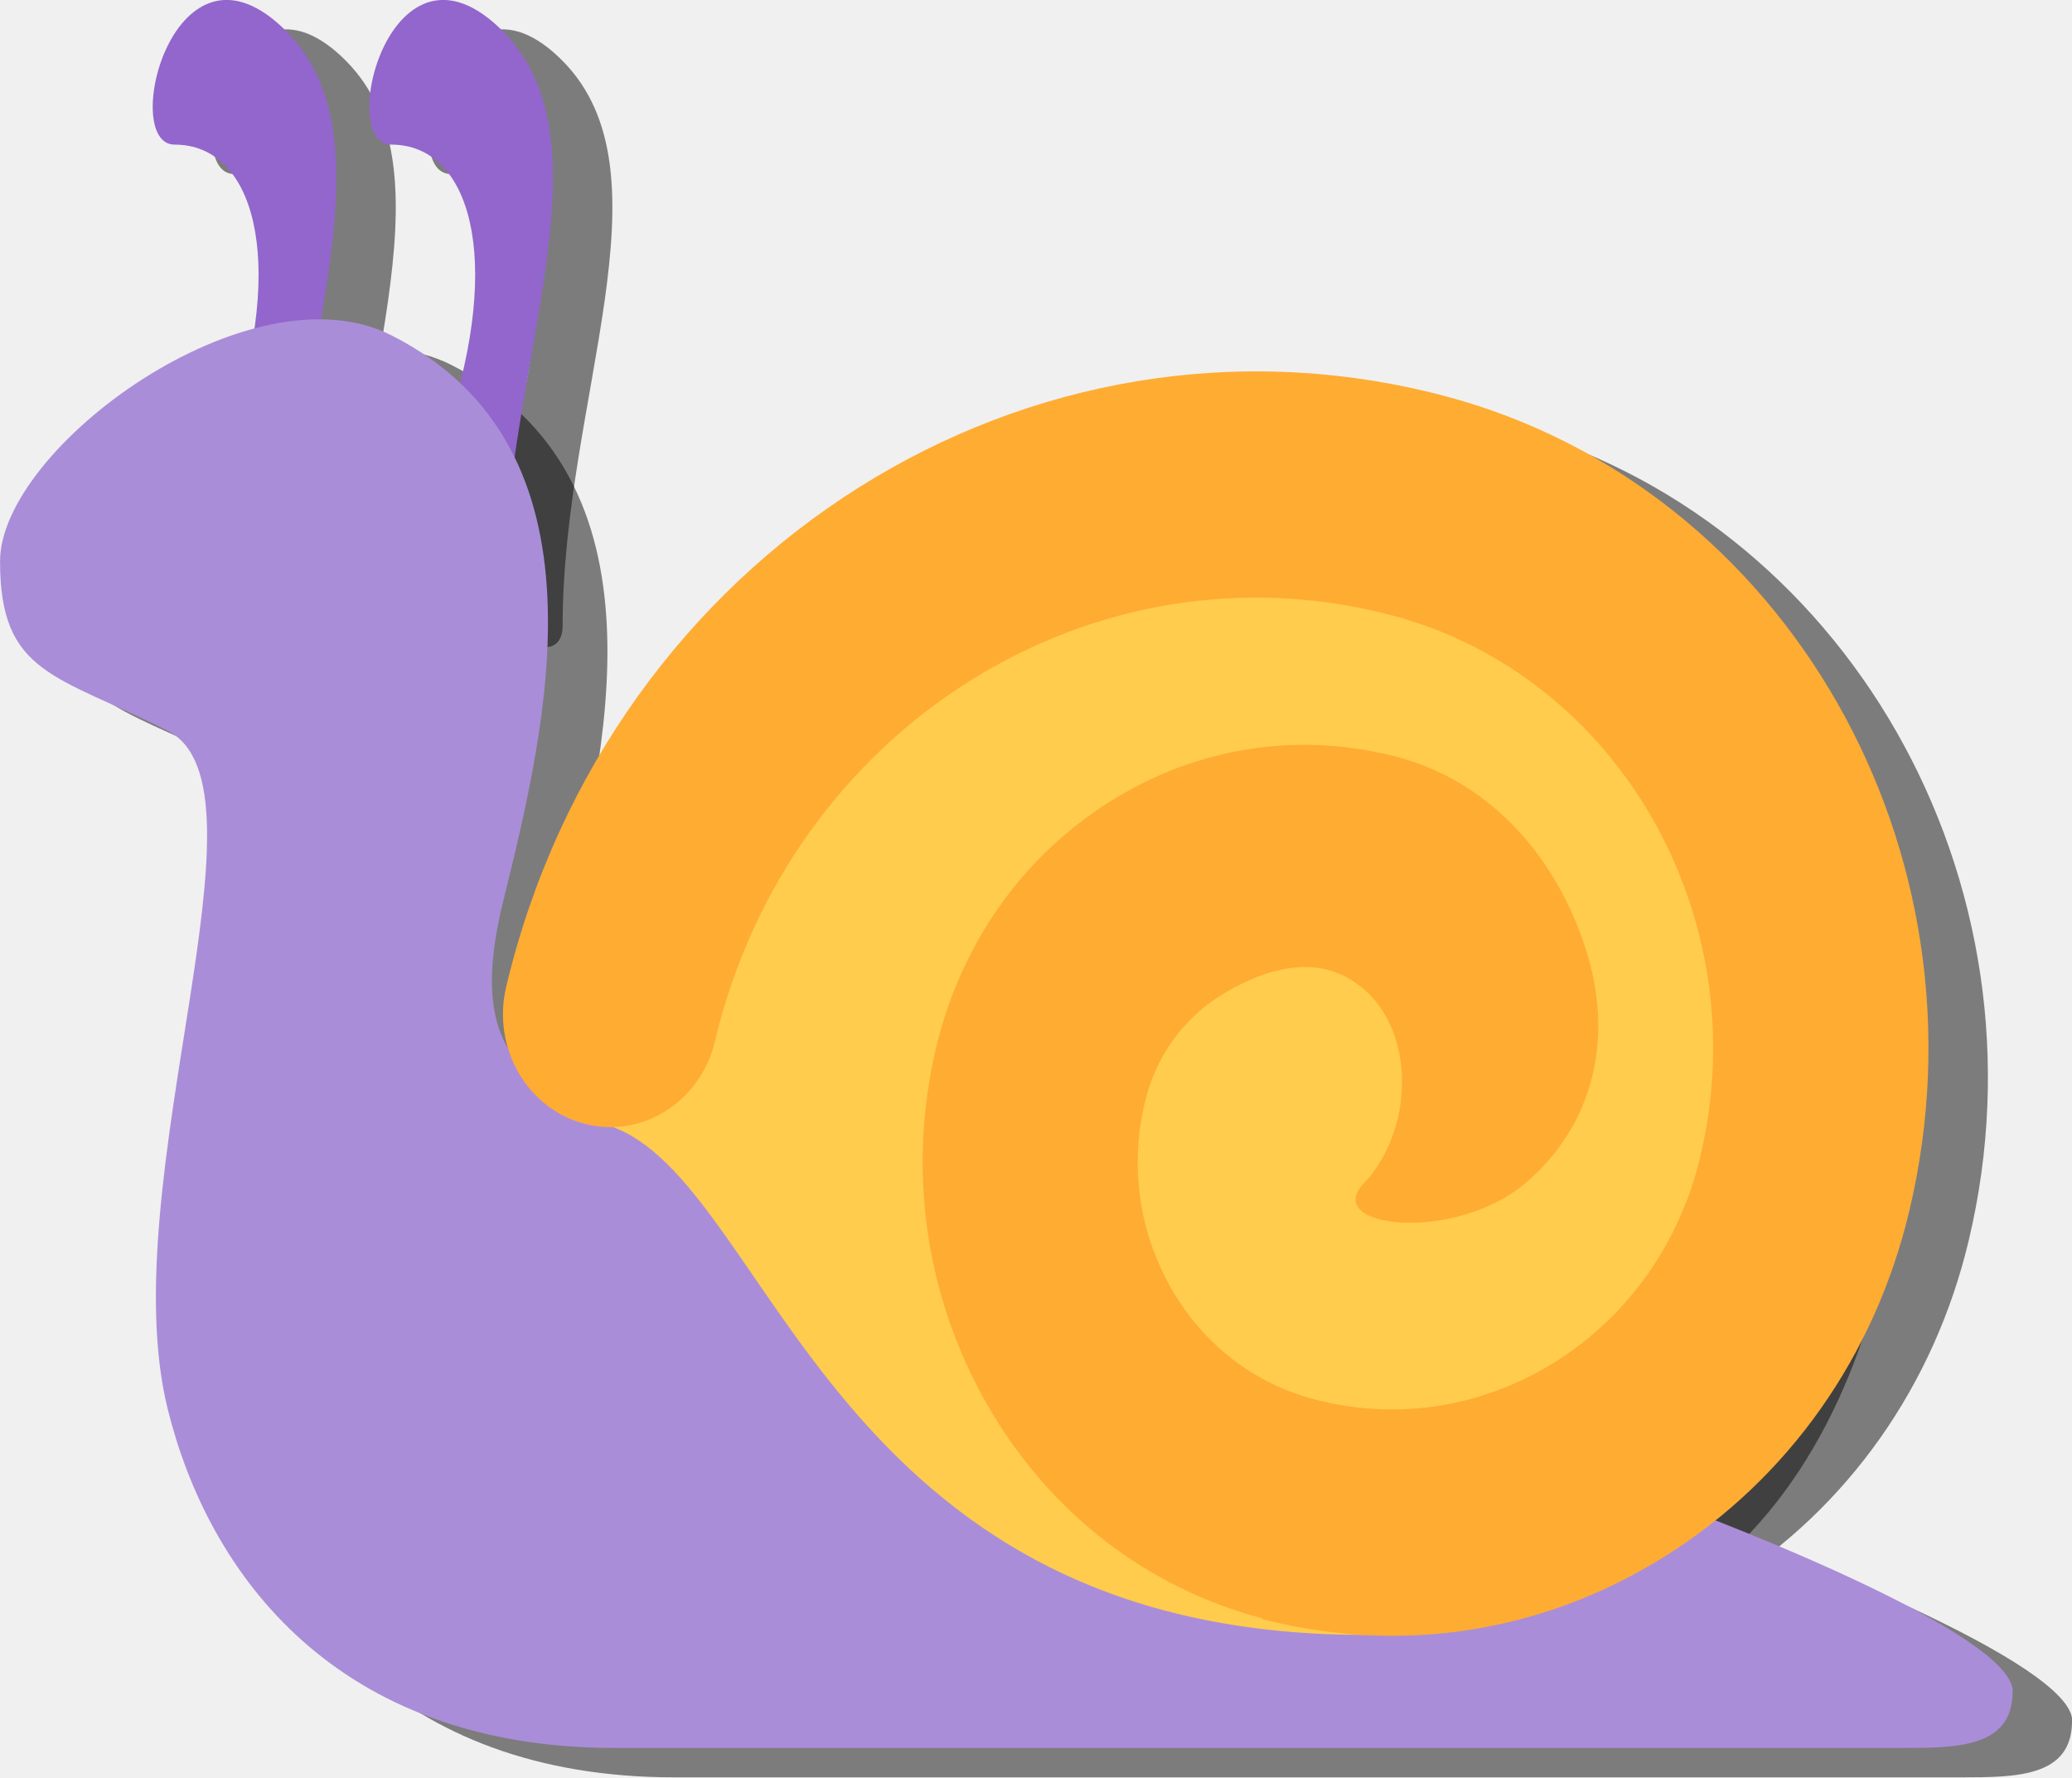
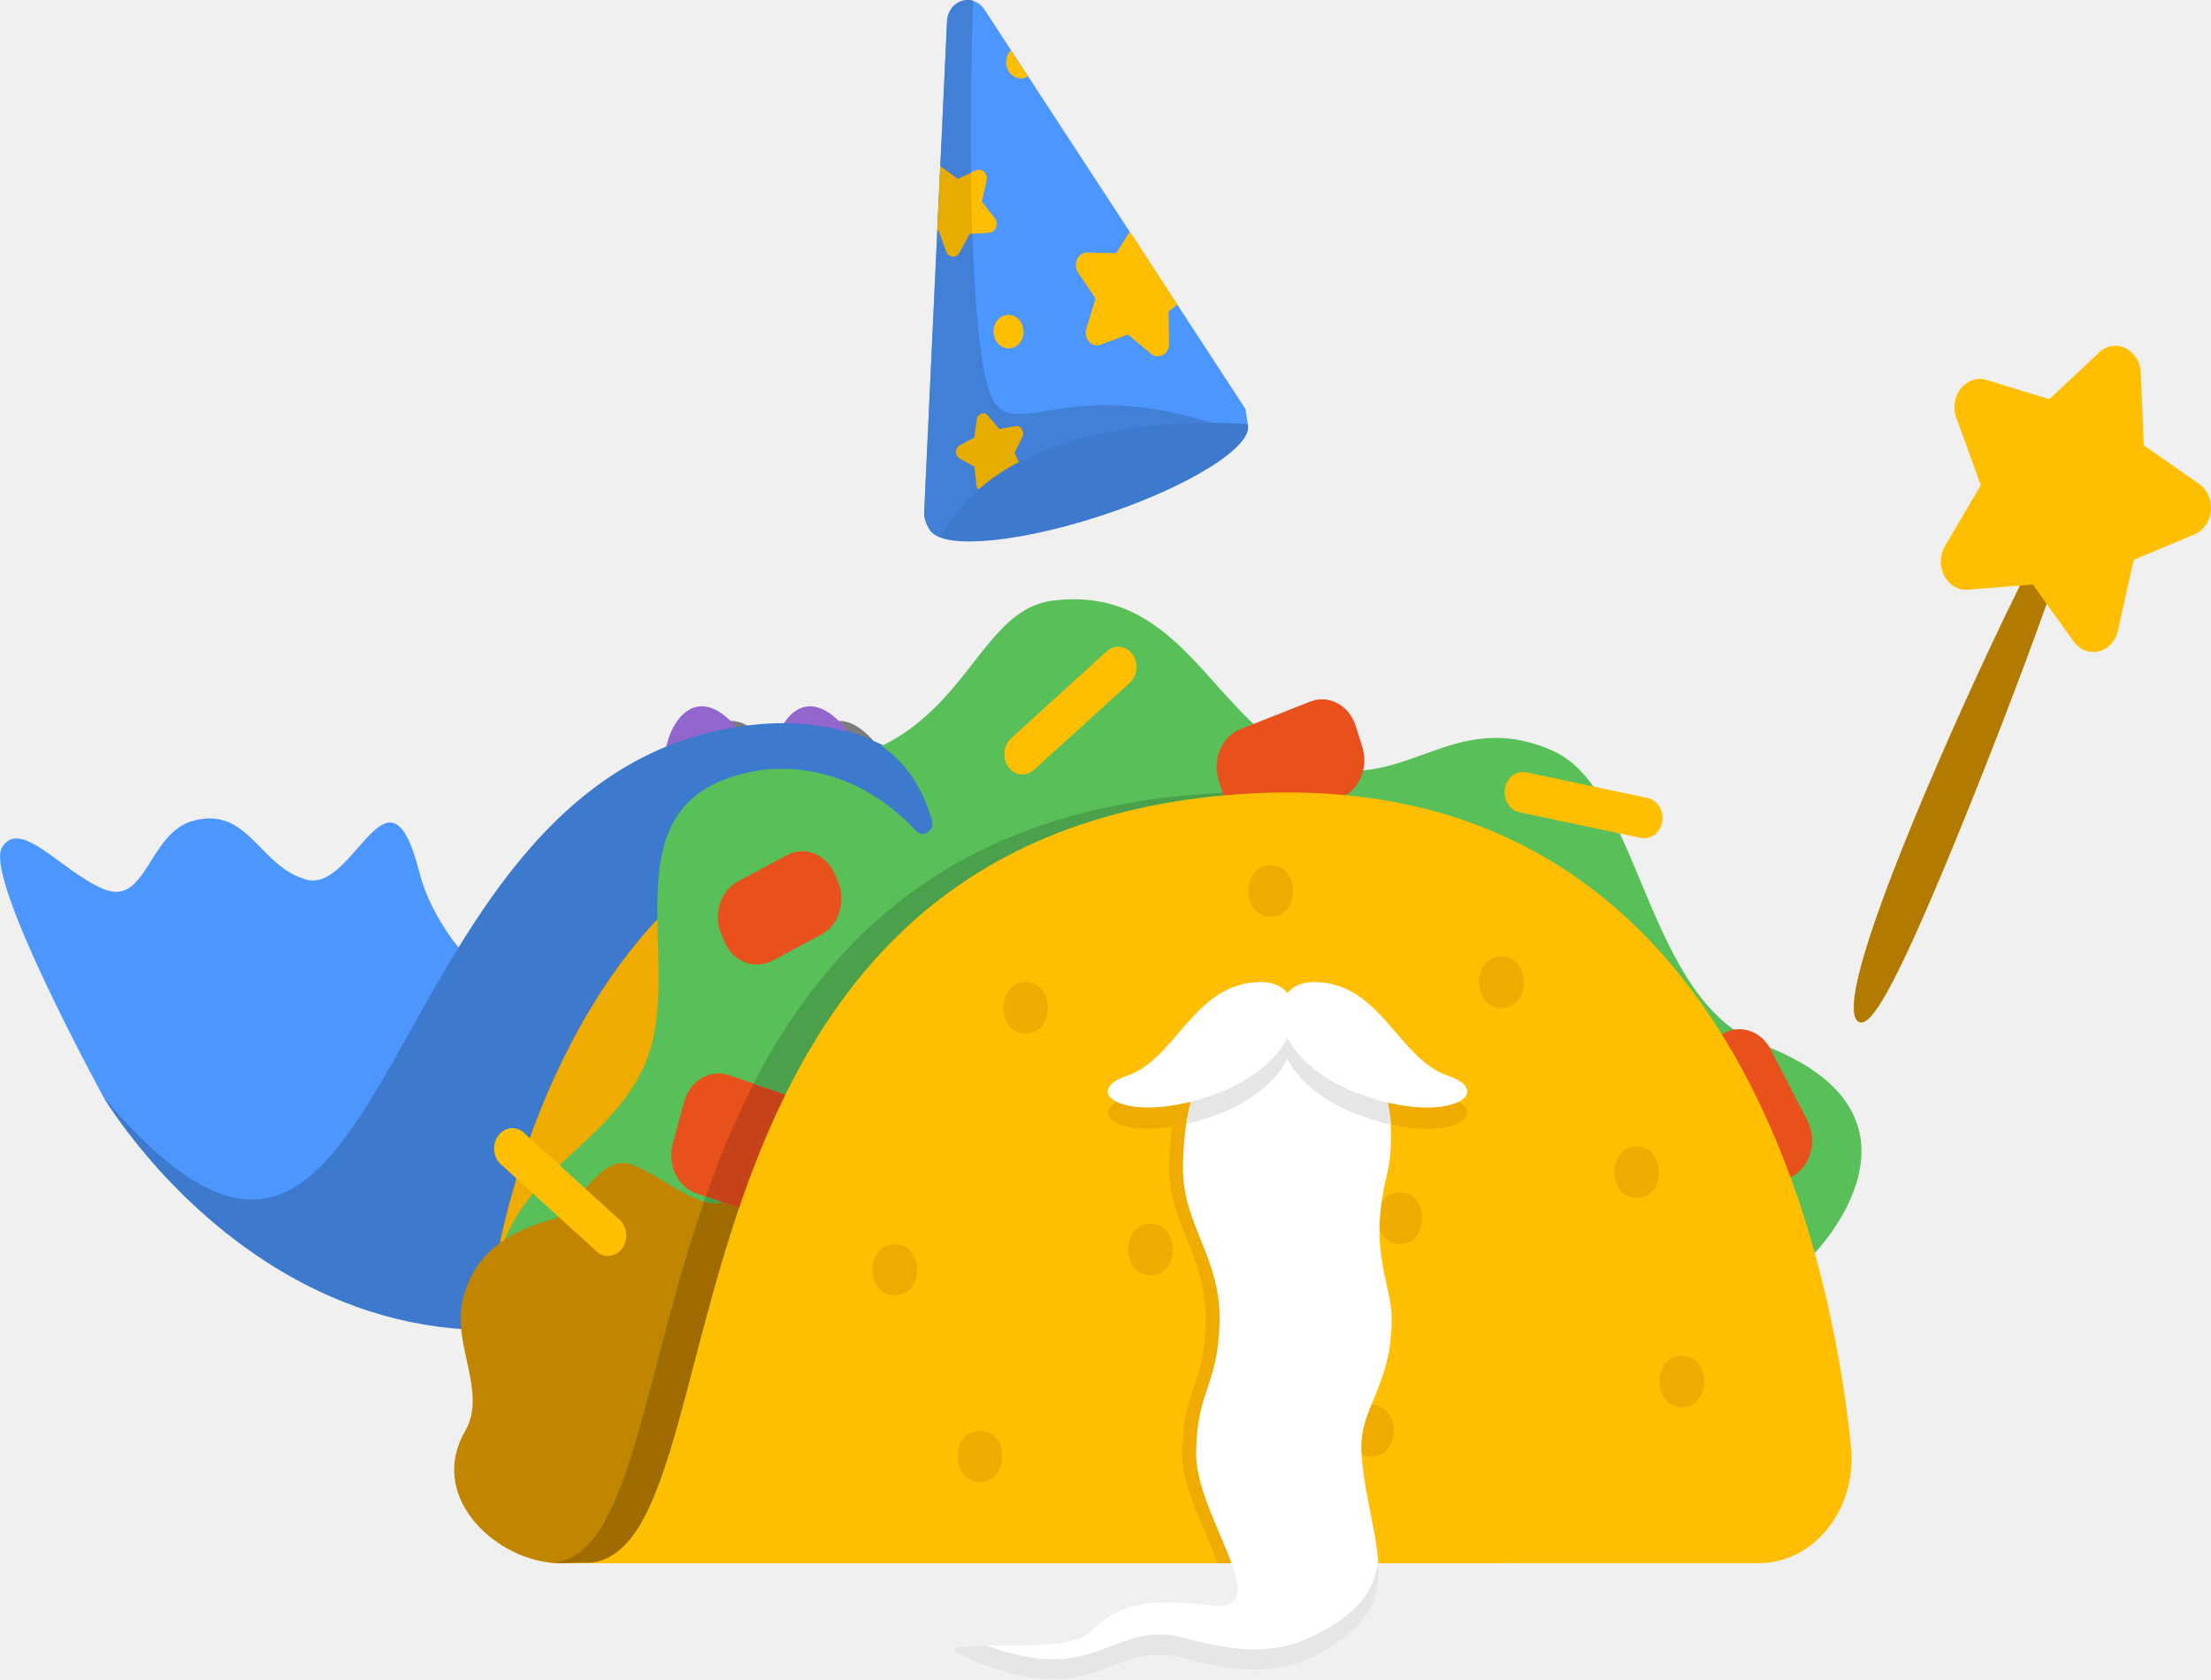
- <svg xmlns="http://www.w3.org/2000/svg" version="1.1" width="8.887" height="7.622" viewBox="0,0,8.887,7.622">
-   <g transform="translate(-235.6838,-176.2518)">
-     <g data-paper-data="{&quot;isPaintingLayer&quot;:true}" fill-rule="nonzero" stroke="none" stroke-width="1" stroke-linecap="butt" stroke-linejoin="miter" stroke-miterlimit="10" stroke-dasharray="" stroke-dashoffset="0" style="mix-blend-mode: normal">
-       <path d="M237.857,178.21c0.24,-0.727 0.099,-1.212 -0.24,-1.212c-0.24,0 0,-0.969 0.48,-0.485c0.48,0.485 0,1.454 0,2.423c0,0.242 -0.48,0 -0.24,-0.727zM236.928,178.21c0.24,-0.727 0.099,-1.212 -0.24,-1.212c-0.24,0 0,-0.969 0.48,-0.485c0.48,0.485 0,1.454 0,2.423c0,0.242 -0.48,0 -0.24,-0.727z" fill-opacity="0.482" fill="#000000" />
-       <path d="M244.571,183.632c0,0.242 -0.24,0.242 -0.48,0.242h-5.515c-1.199,0 -1.744,-0.749 -1.918,-1.454c-0.24,-0.969 0.48,-2.666 0,-2.908c-0.48,-0.242 -0.719,-0.242 -0.719,-0.727c0,-0.485 1.072,-1.276 1.679,-0.969c0.959,0.485 0.663,1.68 0.48,2.423c-0.211,0.853 0.267,0.871 1.199,1.212c1.185,0.433 2.954,1.076 3.357,1.212c0.719,0.242 1.918,0.727 1.918,0.969z" fill-opacity="0.482" fill="#000000" />
-       <path d="M241.097,178.3c1.529,0 2.769,1.085 2.769,2.423c0,1.338 -0.547,2.666 -2.077,2.666c-2.307,0 -2.538,-1.939 -3.23,-2.181c-0.219,-0.077 1.009,-2.908 2.538,-2.908z" fill-opacity="0.482" fill="#000000" />
-       <path d="M241.353,183.318c-0.498,-0.131 -0.918,-0.457 -1.182,-0.92c-0.264,-0.463 -0.341,-1.005 -0.217,-1.528c0.106,-0.444 0.37,-0.818 0.743,-1.053c0.374,-0.236 0.812,-0.304 1.234,-0.193c0.372,0.098 0.666,0.393 0.805,0.811c0.138,0.414 0.02,0.786 -0.256,1.018c-0.308,0.258 -0.873,0.189 -0.692,0c0.231,-0.242 0.231,-0.727 -0.081,-0.888c-0.17,-0.088 -0.374,-0.018 -0.536,0.084c-0.162,0.102 -0.277,0.265 -0.322,0.457c-0.065,0.272 -0.025,0.554 0.112,0.795c0.137,0.241 0.356,0.41 0.615,0.478c0.354,0.093 0.721,0.035 1.034,-0.161c0.313,-0.197 0.534,-0.51 0.622,-0.882c0.244,-1.023 -0.351,-2.064 -1.326,-2.32c-1.28,-0.336 -2.582,0.484 -2.901,1.828c-0.062,0.26 -0.314,0.418 -0.56,0.353c-0.247,-0.065 -0.397,-0.328 -0.335,-0.588c0.443,-1.863 2.248,-3 4.021,-2.534c1.468,0.386 2.364,1.954 1.997,3.496c-0.148,0.623 -0.519,1.148 -1.043,1.478c-0.36,0.227 -0.763,0.344 -1.173,0.344c-0.186,0 -0.374,-0.024 -0.56,-0.072z" fill-opacity="0.482" fill="#000000" />
-       <path d="M237.602,178.084c0.24,-0.727 0.099,-1.212 -0.24,-1.212c-0.24,0 0,-0.969 0.48,-0.485c0.48,0.485 0,1.454 0,2.423c0,0.242 -0.48,0 -0.24,-0.727zM236.673,178.084c0.24,-0.727 0.099,-1.212 -0.24,-1.212c-0.24,0 0,-0.969 0.48,-0.485c0.48,0.485 0,1.454 0,2.423c0,0.242 -0.48,0 -0.24,-0.727z" fill="#9266cc" />
-       <path d="M244.316,183.506c0,0.242 -0.24,0.242 -0.48,0.242h-5.515c-1.199,0 -1.744,-0.749 -1.918,-1.454c-0.24,-0.969 0.48,-2.666 0,-2.908c-0.48,-0.242 -0.719,-0.242 -0.719,-0.727c0,-0.485 1.072,-1.276 1.679,-0.969c0.959,0.485 0.663,1.68 0.48,2.423c-0.211,0.853 0.267,0.871 1.199,1.212c1.185,0.433 2.954,1.076 3.357,1.212c0.719,0.242 1.918,0.727 1.918,0.969z" fill="#aa8dd8" />
-       <path d="M240.842,178.174c1.529,0 2.769,1.085 2.769,2.423c0,1.338 -0.547,2.666 -2.077,2.666c-2.307,0 -2.538,-1.939 -3.23,-2.181c-0.219,-0.077 1.009,-2.908 2.538,-2.908z" fill="#ffcc4d" />
-       <path d="M241.098,183.192c-0.498,-0.131 -0.918,-0.457 -1.182,-0.92c-0.264,-0.463 -0.341,-1.005 -0.217,-1.528c0.106,-0.444 0.37,-0.818 0.743,-1.053c0.374,-0.236 0.812,-0.304 1.234,-0.193c0.372,0.098 0.666,0.393 0.805,0.811c0.138,0.414 0.02,0.786 -0.256,1.018c-0.308,0.258 -0.873,0.189 -0.692,0c0.231,-0.242 0.231,-0.727 -0.081,-0.888c-0.17,-0.088 -0.374,-0.018 -0.536,0.084c-0.162,0.102 -0.277,0.265 -0.322,0.457c-0.065,0.272 -0.025,0.554 0.112,0.795c0.137,0.241 0.356,0.41 0.615,0.478c0.354,0.093 0.721,0.035 1.034,-0.161c0.313,-0.197 0.534,-0.51 0.622,-0.882c0.244,-1.023 -0.351,-2.064 -1.326,-2.32c-1.28,-0.336 -2.582,0.484 -2.901,1.828c-0.062,0.26 -0.314,0.418 -0.56,0.353c-0.247,-0.065 -0.397,-0.328 -0.335,-0.588c0.443,-1.863 2.248,-3 4.021,-2.534c1.468,0.386 2.364,1.954 1.997,3.496c-0.148,0.623 -0.519,1.148 -1.043,1.478c-0.36,0.227 -0.763,0.344 -1.173,0.344c-0.186,0 -0.374,-0.024 -0.56,-0.072z" fill="#ffac33" />
+ <svg xmlns="http://www.w3.org/2000/svg" version="1.1" width="18.991" height="14.43" viewBox="0,0,18.991,14.43">
+   <g transform="translate(-230.5002,-170.1205)">
+     <g data-paper-data="{&quot;isPaintingLayer&quot;:true}" stroke="none" stroke-width="1" stroke-linecap="butt" stroke-linejoin="miter" stroke-miterlimit="10" stroke-dasharray="" stroke-dashoffset="0" style="mix-blend-mode: normal">
+       <path d="M237.73,178.147c0.24,-0.727 0.099,-1.212 -0.24,-1.212c-0.24,0 0,-0.969 0.48,-0.485c0.48,0.485 0,1.454 0,2.423c0,0.242 -0.48,0 -0.24,-0.727zM236.801,178.147c0.24,-0.727 0.099,-1.212 -0.24,-1.212c-0.24,0 0,-0.969 0.48,-0.485c0.48,0.485 0,1.454 0,2.423c0,0.242 -0.48,0 -0.24,-0.727z" fill-opacity="0.482" fill="#000000" fill-rule="nonzero" />
+       <path d="M240.969,178.237c1.529,0 2.769,1.085 2.769,2.423c0,1.338 -0.547,2.666 -2.077,2.666c-2.307,0 -2.538,-1.939 -3.23,-2.181c-0.219,-0.077 1.009,-2.908 2.538,-2.908z" fill-opacity="0.482" fill="#000000" fill-rule="nonzero" />
+       <path d="M241.226,183.255c-0.498,-0.131 -0.918,-0.457 -1.182,-0.92c-0.264,-0.463 -0.341,-1.005 -0.217,-1.528c0.106,-0.444 0.37,-0.818 0.743,-1.053c0.374,-0.236 0.812,-0.304 1.234,-0.193c0.372,0.098 0.666,0.393 0.805,0.811c0.138,0.414 0.02,0.786 -0.256,1.018c-0.308,0.258 -0.873,0.189 -0.692,0c0.231,-0.242 0.231,-0.727 -0.081,-0.888c-0.17,-0.088 -0.374,-0.018 -0.536,0.084c-0.162,0.102 -0.277,0.265 -0.322,0.457c-0.065,0.272 -0.025,0.554 0.112,0.795c0.137,0.241 0.356,0.41 0.615,0.478c0.354,0.093 0.721,0.035 1.034,-0.161c0.313,-0.197 0.534,-0.51 0.622,-0.882c0.244,-1.023 -0.351,-2.064 -1.326,-2.32c-1.28,-0.336 -2.582,0.484 -2.901,1.828c-0.062,0.26 -0.314,0.418 -0.56,0.353c-0.247,-0.065 -0.397,-0.328 -0.335,-0.588c0.443,-1.863 2.248,-3 4.021,-2.534c1.468,0.386 2.364,1.954 1.997,3.496c-0.148,0.623 -0.519,1.148 -1.043,1.478c-0.36,0.227 -0.763,0.344 -1.173,0.344c-0.186,0 -0.374,-0.024 -0.56,-0.072z" fill-opacity="0.482" fill="#000000" fill-rule="nonzero" />
+       <path d="M237.475,178.021c0.24,-0.727 0.099,-1.212 -0.24,-1.212c-0.24,0 0,-0.969 0.48,-0.485c0.48,0.485 0,1.454 0,2.423c0,0.242 -0.48,0 -0.24,-0.727zM236.545,178.021c0.24,-0.727 0.099,-1.212 -0.24,-1.212c-0.24,0 0,-0.969 0.48,-0.485c0.48,0.485 0,1.454 0,2.423c0,0.242 -0.48,0 -0.24,-0.727z" fill="#9266cc" fill-rule="nonzero" />
+       <path d="M240.714,178.111c1.529,0 2.769,1.085 2.769,2.423c0,1.338 -0.547,2.666 -2.077,2.666c-2.307,0 -2.538,-1.939 -3.23,-2.181c-0.219,-0.077 1.009,-2.908 2.538,-2.908z" fill="#ffcc4d" fill-rule="nonzero" />
+       <path d="M240.971,183.129c-0.498,-0.131 -0.918,-0.457 -1.182,-0.92c-0.264,-0.463 -0.341,-1.005 -0.217,-1.528c0.106,-0.444 0.37,-0.818 0.743,-1.053c0.374,-0.236 0.812,-0.304 1.234,-0.193c0.372,0.098 0.666,0.393 0.805,0.811c0.138,0.414 0.02,0.786 -0.256,1.018c-0.308,0.258 -0.873,0.189 -0.692,0c0.231,-0.242 0.231,-0.727 -0.081,-0.888c-0.17,-0.088 -0.374,-0.018 -0.536,0.084c-0.162,0.102 -0.277,0.265 -0.322,0.457c-0.065,0.272 -0.025,0.554 0.112,0.795c0.137,0.241 0.356,0.41 0.615,0.478c0.354,0.093 0.721,0.035 1.034,-0.161c0.313,-0.197 0.534,-0.51 0.622,-0.882c0.244,-1.023 -0.351,-2.064 -1.326,-2.32c-1.28,-0.336 -2.582,0.484 -2.901,1.828c-0.062,0.26 -0.314,0.418 -0.56,0.353c-0.247,-0.065 -0.397,-0.328 -0.335,-0.588c0.443,-1.863 2.248,-3 4.021,-2.534c1.468,0.386 2.364,1.954 1.997,3.496c-0.148,0.623 -0.519,1.148 -1.043,1.478c-0.36,0.227 -0.763,0.344 -1.173,0.344c-0.186,0 -0.374,-0.024 -0.56,-0.072z" fill="#ffac33" fill-rule="nonzero" />
+       <g fill-rule="evenodd">
+         <path d="M235.834,179.328c0,0 -1.867,1.755 -2.667,1.48c-1.297,-0.446 -1.776,-1.259 -1.776,-1.259c0,0 -1.031,-1.884 -0.874,-2.147c0.157,-0.262 0.509,0.204 0.874,0.357c0.365,0.153 0.386,-0.479 0.762,-0.585c0.482,-0.137 0.571,0.395 0.982,0.504c0.411,0.109 0.701,-1.104 0.965,-0.072c0.268,1.051 1.735,1.721 1.735,1.721" fill="#4c97ff" />
+         <path d="M237.052,180.808c-3.619,2.218 -5.661,-1.259 -5.661,-1.259c2.613,3.084 2.182,-2.934 5.661,-3.209c2.047,-0.161 2.682,2.498 2.682,2.498" fill="#3d79cc" />
+       </g>
+       <g fill-rule="evenodd">
+         <path d="M241.218,173.766c0.052,0.191 -0.519,0.545 -1.275,0.79c-0.756,0.245 -1.41,0.288 -1.462,0.097c-0.052,-0.191 0.519,-0.545 1.275,-0.79c0.756,-0.245 1.41,-0.288 1.462,-0.097" fill="#3d79cc" />
+         <path d="M241.218,173.766c0,0 -1.12,-0.122 -1.967,0.325c-0.122,0.063 -0.237,0.14 -0.346,0.235c-0.122,0.105 -0.231,0.229 -0.326,0.38c-0.01,0.008 -0.021,0.011 -0.032,0.01c-0.056,-0.003 -0.112,-0.115 -0.109,-0.195l0.196,-4.213c0.008,-0.187 0.223,-0.256 0.324,-0.103l2.24,3.429z" fill="#4c97ff" />
+         <path d="M240.894,173.751c0.014,0.017 -1.661,-0.106 -2.315,0.954c0,0 -0.074,0.061 -0.134,-0.125c-0.006,-0.018 -0.007,-0.04 -0.006,-0.06l0.196,-4.213c0.006,-0.137 0.123,-0.211 0.224,-0.18c0,0 -0.079,2.069 0.079,3.092c0.145,0.944 0.466,0.061 1.957,0.531" fill="#4280d7" />
+         <path d="M238.576,171.55c0.003,0.001 0.005,0.002 0.009,0.004l0.143,0.103l0.155,-0.073c0.051,-0.024 0.104,0.029 0.09,0.088l-0.041,0.181l0.112,0.145c0.035,0.045 0.009,0.118 -0.046,0.121l-0.168,0.01l-0.087,0.161c-0.027,0.052 -0.097,0.046 -0.117,-0.011l-0.064,-0.177l-0.011,-0.004z" fill="#e6ac00" />
+         <path d="M240.613,172.736l-0.076,0.061l0.005,0.276c0.001,0.089 -0.09,0.14 -0.154,0.088l-0.2,-0.167l-0.234,0.088c-0.076,0.028 -0.148,-0.053 -0.123,-0.137l0.079,-0.26l-0.149,-0.222c-0.049,-0.072 -0.003,-0.174 0.078,-0.173l0.248,0.006l0.118,-0.186z" fill="#ffbf00" />
+         <path d="M239.283,173.872l-0.068,0.139l0.036,0.079c-0.122,0.063 -0.237,0.14 -0.346,0.235c-0.009,-0.007 -0.016,-0.02 -0.017,-0.036l-0.019,-0.159l-0.128,-0.072c-0.041,-0.023 -0.041,-0.088 -0,-0.11l0.128,-0.069l0.021,-0.156c0.007,-0.05 0.064,-0.07 0.095,-0.033l0.099,0.116l0.139,-0.025c0.046,-0.008 0.08,0.047 0.059,0.091" fill="#e6ac00" />
+         <path d="M239.286,172.93c0.02,0.076 -0.018,0.156 -0.086,0.178c-0.068,0.022 -0.14,-0.022 -0.16,-0.099c-0.021,-0.076 0.018,-0.156 0.086,-0.178c0.068,-0.022 0.14,0.022 0.16,0.098" fill="#ffbf00" />
+         <path d="M239.33,170.775c-0.008,0.006 -0.017,0.011 -0.026,0.014c-0.066,0.021 -0.136,-0.02 -0.156,-0.094c-0.014,-0.054 0,-0.108 0.035,-0.143z" fill="#ffbf00" />
+         <path d="M238.998,172.119l-0.147,0.009c-0.006,-0.175 -0.01,-0.351 -0.011,-0.523l0.043,-0.02c0.052,-0.024 0.105,0.028 0.091,0.086l-0.041,0.182l0.112,0.143c0.034,0.046 0.008,0.119 -0.047,0.121" fill="#ffbf00" />
+       </g>
+       <g fill-rule="evenodd">
+         <path d="M246.926,177.195c0.526,-1.277 1.345,-2.972 1.443,-2.921c0.098,0.05 -0.562,1.827 -1.087,3.104c-0.526,1.277 -0.718,1.572 -0.816,1.522c-0.098,-0.051 -0.065,-0.427 0.46,-1.704" fill="#b27b00" />
+         <path d="M248.53,173.149c0.138,-0.13 0.35,-0.026 0.358,0.175l0.026,0.623l0.474,0.33c0.153,0.106 0.131,0.363 -0.038,0.434l-0.523,0.22l-0.135,0.606c-0.043,0.196 -0.269,0.251 -0.382,0.093l-0.349,-0.488l-0.557,0.045c-0.18,0.014 -0.297,-0.208 -0.197,-0.377l0.307,-0.521l-0.21,-0.578c-0.068,-0.187 0.086,-0.38 0.26,-0.326l0.539,0.165l0.428,-0.402" fill="#ffbf00" />
+       </g>
+       <g fill-rule="evenodd">
+         <path d="M235.293,183.55c-1.423,0 -0.561,-6.61 3.067,-6.512c3.696,0.1 5.037,6.512 5.037,6.512z" fill="#efab00" />
+         <path d="M246.077,180.897c0,0 -7.384,2.195 -8.709,2.413c-1.775,0.292 -2.363,-0.345 -2.577,-1.377c-0.354,-1.706 0.881,-1.763 1.259,-2.695c0.378,-0.932 -0.512,-2.449 1.259,-2.528c1.481,-0.066 1.504,-1.336 2.232,-1.429c1.129,-0.145 1.376,1.052 2.212,1.386c0.789,0.315 1.205,-0.491 2.088,-0.095c0.757,0.34 0.791,2.145 1.788,2.52c1.625,0.612 0.448,1.805 0.448,1.805" fill="#59c059" />
+         <path d="M236.483,180.374c-0.161,-0.055 -0.253,-0.247 -0.204,-0.427l0.098,-0.362c0.049,-0.18 0.221,-0.282 0.382,-0.228l0.862,0.292c0.161,0.055 0.253,0.247 0.204,0.427l-0.098,0.361c-0.049,0.18 -0.221,0.282 -0.382,0.228l-0.862,-0.292" fill="#e8511c" />
+         <path d="M235.905,180.119c0.179,0.051 0.434,0.267 0.642,0.325c-0.539,1.558 -0.636,3.051 -1.303,3.103h-0.003c-0.512,-0.047 -1.065,-0.582 -0.745,-1.133c0.189,-0.327 -0.105,-0.732 -0.025,-1.108c0.114,-0.542 0.611,-0.659 0.783,-0.713c0.188,-0.058 0.387,-0.549 0.651,-0.474" fill="#c18500" />
+         <path d="M237.247,179.525c-0.158,0.32 -0.288,0.649 -0.398,0.974l-0.147,-0.051l-0.141,-0.047c0.114,-0.325 0.249,-0.652 0.412,-0.968z" fill="#c6431a" />
+         <path d="M236.849,180.498c-0.518,1.524 -0.623,2.972 -1.267,3.047c-0.075,0 -0.113,0 -0.238,0.005h-0.031c-0.023,0 -0.045,-0.002 -0.069,-0.004c0.667,-0.052 0.764,-1.545 1.303,-3.103c0.056,0.016 0.108,0.019 0.155,0.004z" fill="#a06b00" />
+         <path d="M237.133,178.374c-0.152,0.081 -0.336,0.009 -0.409,-0.161l-0.028,-0.065c-0.073,-0.17 -0.008,-0.375 0.144,-0.456l0.42,-0.225c0.152,-0.081 0.336,-0.009 0.409,0.161l0.028,0.066c0.073,0.17 0.008,0.375 -0.144,0.456l-0.42,0.225" fill="#e8511c" />
+         <path d="M241.4,176.932c-0.114,0.002 -0.232,0.009 -0.352,0.019c-2.102,0.18 -3.174,1.304 -3.801,2.573l-0.274,-0.093c0.633,-1.232 1.704,-2.304 3.754,-2.481c0.235,-0.021 0.459,-0.026 0.673,-0.019" fill="#4ba04b" />
+         <path d="M245.027,179.571c-0.084,-0.163 -0.034,-0.373 0.112,-0.467l0.149,-0.096c0.146,-0.094 0.334,-0.038 0.419,0.125l0.318,0.616c0.084,0.163 0.034,0.373 -0.112,0.467l-0.149,0.096c-0.146,0.094 -0.334,0.038 -0.419,-0.125l-0.318,-0.616" fill="#e8511c" />
+         <path d="M241.415,177.212c-0.159,0.063 -0.335,-0.031 -0.391,-0.209l-0.057,-0.181c-0.056,-0.177 0.028,-0.374 0.187,-0.437l0.6,-0.237c0.159,-0.063 0.335,0.031 0.391,0.209l0.057,0.181c0.056,0.177 -0.028,0.374 -0.187,0.437l-0.6,0.237" fill="#e8511c" />
+         <path d="M235.528,183.55c1.409,0 0.348,-6.156 5.52,-6.599c4.117,-0.353 5.137,3.547 5.351,5.594c0.056,0.534 -0.313,1.005 -0.795,1.005z" fill="#ffbf00" />
+         <path d="M239.284,176.775c-0.045,0 -0.091,-0.022 -0.122,-0.065c-0.055,-0.075 -0.044,-0.185 0.023,-0.246l0.822,-0.748c0.067,-0.061 0.166,-0.05 0.22,0.025c0.055,0.075 0.044,0.185 -0.023,0.246l-0.822,0.747c-0.029,0.026 -0.064,0.039 -0.099,0.039" fill="#ffbf00" />
+         <path d="M244.623,177.322c-0.01,0 -0.019,-0.001 -0.029,-0.003l-1.042,-0.22c-0.085,-0.018 -0.141,-0.109 -0.125,-0.204c0.016,-0.095 0.098,-0.158 0.183,-0.139l1.042,0.22c0.085,0.018 0.141,0.109 0.125,0.204c-0.014,0.084 -0.08,0.142 -0.154,0.142" fill="#ffbf00" />
+         <path d="M235.723,180.911c-0.035,0 -0.07,-0.013 -0.099,-0.04l-0.822,-0.748c-0.067,-0.061 -0.077,-0.171 -0.022,-0.246c0.055,-0.075 0.153,-0.086 0.22,-0.025l0.822,0.748c0.067,0.061 0.077,0.171 0.022,0.246c-0.031,0.042 -0.076,0.064 -0.121,0.064" fill="#ffbf00" />
+         <path d="M244.558,180.412c-0.255,0 -0.256,-0.443 0,-0.443c0.256,0 0.256,0.443 0,0.443" fill="#efab00" />
+         <path d="M242.525,180.808c-0.255,0 -0.256,-0.443 0,-0.443c0.256,0 0.256,0.443 0,0.443" fill="#efab00" />
+         <path d="M242.279,182.633c-0.255,0 -0.256,-0.443 0,-0.443c0.256,0 0.256,0.443 0,0.443" fill="#efab00" />
+         <path d="M238.917,182.854c-0.255,0 -0.256,-0.443 0,-0.443c0.255,0 0.256,0.443 0,0.443" fill="#efab00" />
+         <path d="M239.31,179.001c-0.255,0 -0.256,-0.443 0,-0.443c0.255,0 0.256,0.443 0,0.443" fill="#efab00" />
+         <path d="M241.415,177.997c-0.255,0 -0.256,-0.443 0,-0.443c0.255,0 0.256,0.443 0,0.443" fill="#efab00" />
+         <path d="M240.383,181.076c-0.255,0 -0.256,-0.443 0,-0.443c0.255,0 0.256,0.443 0,0.443" fill="#efab00" />
+         <path d="M238.186,181.251c-0.255,0 -0.256,-0.443 0,-0.443c0.255,0 0.256,0.443 0,0.443" fill="#efab00" />
+         <path d="M244.946,182.211c-0.255,0 -0.256,-0.443 0,-0.443c0.255,0 0.256,0.443 0,0.443" fill="#efab00" />
+         <path d="M243.397,178.78c-0.256,0 -0.256,-0.443 0,-0.443c0.255,0 0.256,0.443 0,0.443" fill="#efab00" />
+         <path d="M236.561,180.4l0.141,0.047c-0.047,0.016 -0.099,0.012 -0.155,-0.004c0.005,-0.014 0.009,-0.028 0.014,-0.044" fill="#4ba04b" />
+       </g>
+       <path d="M237.751,176.4c0,0 0.548,0.054 0.754,0.768c0.025,0.088 -0.074,0.156 -0.134,0.092c-0.236,-0.252 -0.68,-0.592 -1.318,-0.526" fill="#3d79cc" fill-rule="evenodd" />
+       <g fill-rule="evenodd">
+         <path d="M242.446,179.782c-0.03,-0.423 -0.246,-0.886 -0.892,-0.886c-0.022,0 -0.044,0 -0.064,0.003c0.847,0.035 0.905,0.902 0.8,1.329c-0.158,0.645 0.044,0.927 0.044,1.218c0,0.606 -0.288,0.762 -0.258,1.168c0.027,0.369 0.127,0.652 0.143,0.937h-1.261c-0.099,-0.276 -0.308,-0.657 -0.304,-0.953c0.009,-0.549 0.186,-0.557 0.202,-1.114c0.016,-0.557 -0.313,-0.839 -0.313,-1.323c0,-0.108 0.006,-0.233 0.025,-0.36c-0.509,0.08 -0.731,-0.14 -0.387,-0.255c0.423,-0.143 0.576,-0.802 1.145,-0.806c0.108,0 0.186,0.035 0.233,0.094c0.047,-0.06 0.125,-0.094 0.233,-0.094c0.568,0.004 0.722,0.663 1.145,0.806c0.368,0.123 0.093,0.365 -0.49,0.236" fill="#efab00" />
+         <path d="M241.554,178.896c0.9,0 0.962,0.896 0.856,1.332c-0.158,0.645 0.044,0.927 0.044,1.218c0,0.606 -0.288,0.763 -0.259,1.167c0.029,0.403 0.146,0.704 0.146,1.015c0,0.359 -0.235,0.546 -0.493,0.688c-0.348,0.191 -0.664,0.19 -1.168,0.054c-0.629,-0.17 -0.741,0.419 -1.702,0.065c-0.903,-0.334 0.62,-0.038 0.879,-0.289c0.259,-0.251 0.48,-0.295 1.052,-0.233c0.572,0.062 -0.143,-0.768 -0.135,-1.314c0.008,-0.549 0.185,-0.557 0.201,-1.114c0.016,-0.557 -0.314,-0.838 -0.314,-1.322c0,-0.477 0.113,-1.266 0.892,-1.266" fill="#ffffff" />
+         <path d="M242.446,179.782c-0.088,-0.019 -0.183,-0.047 -0.283,-0.086c-0.316,-0.119 -0.514,-0.303 -0.604,-0.477c-0.091,0.175 -0.288,0.359 -0.604,0.477c-0.093,0.035 -0.182,0.061 -0.263,0.082c0.01,-0.065 0.022,-0.131 0.041,-0.194c0.095,-0.362 0.321,-0.689 0.822,-0.689c0.551,0 0.789,0.336 0.866,0.698c0.013,0.063 0.022,0.126 0.027,0.189" fill="#e6e6e6" />
+         <path d="M242.163,179.514c-0.316,-0.119 -0.514,-0.302 -0.604,-0.479c-0.091,0.177 -0.288,0.36 -0.604,0.479c-0.767,0.288 -1.196,-0.009 -0.774,-0.152c0.423,-0.142 0.576,-0.801 1.145,-0.804c0.108,0 0.188,0.035 0.233,0.094c0.045,-0.06 0.125,-0.094 0.233,-0.094c0.568,0.004 0.722,0.663 1.145,0.804c0.423,0.143 -0.006,0.441 -0.773,0.152" fill="#ffffff" />
+         <path d="M242.341,183.628c0,0.36 -0.235,0.547 -0.493,0.689c-0.348,0.191 -0.664,0.191 -1.167,0.054c-0.63,-0.171 -0.742,0.418 -1.702,0.063c-0.449,-0.166 -0.298,-0.175 0,-0.175c0.96,0.355 1.073,-0.234 1.702,-0.065c0.503,0.137 0.819,0.138 1.167,-0.054c0.241,-0.131 0.46,-0.303 0.489,-0.616c0.003,0.035 0.005,0.068 0.005,0.103" fill="#e6e6e6" />
+       </g>
    </g>
  </g>
</svg>
